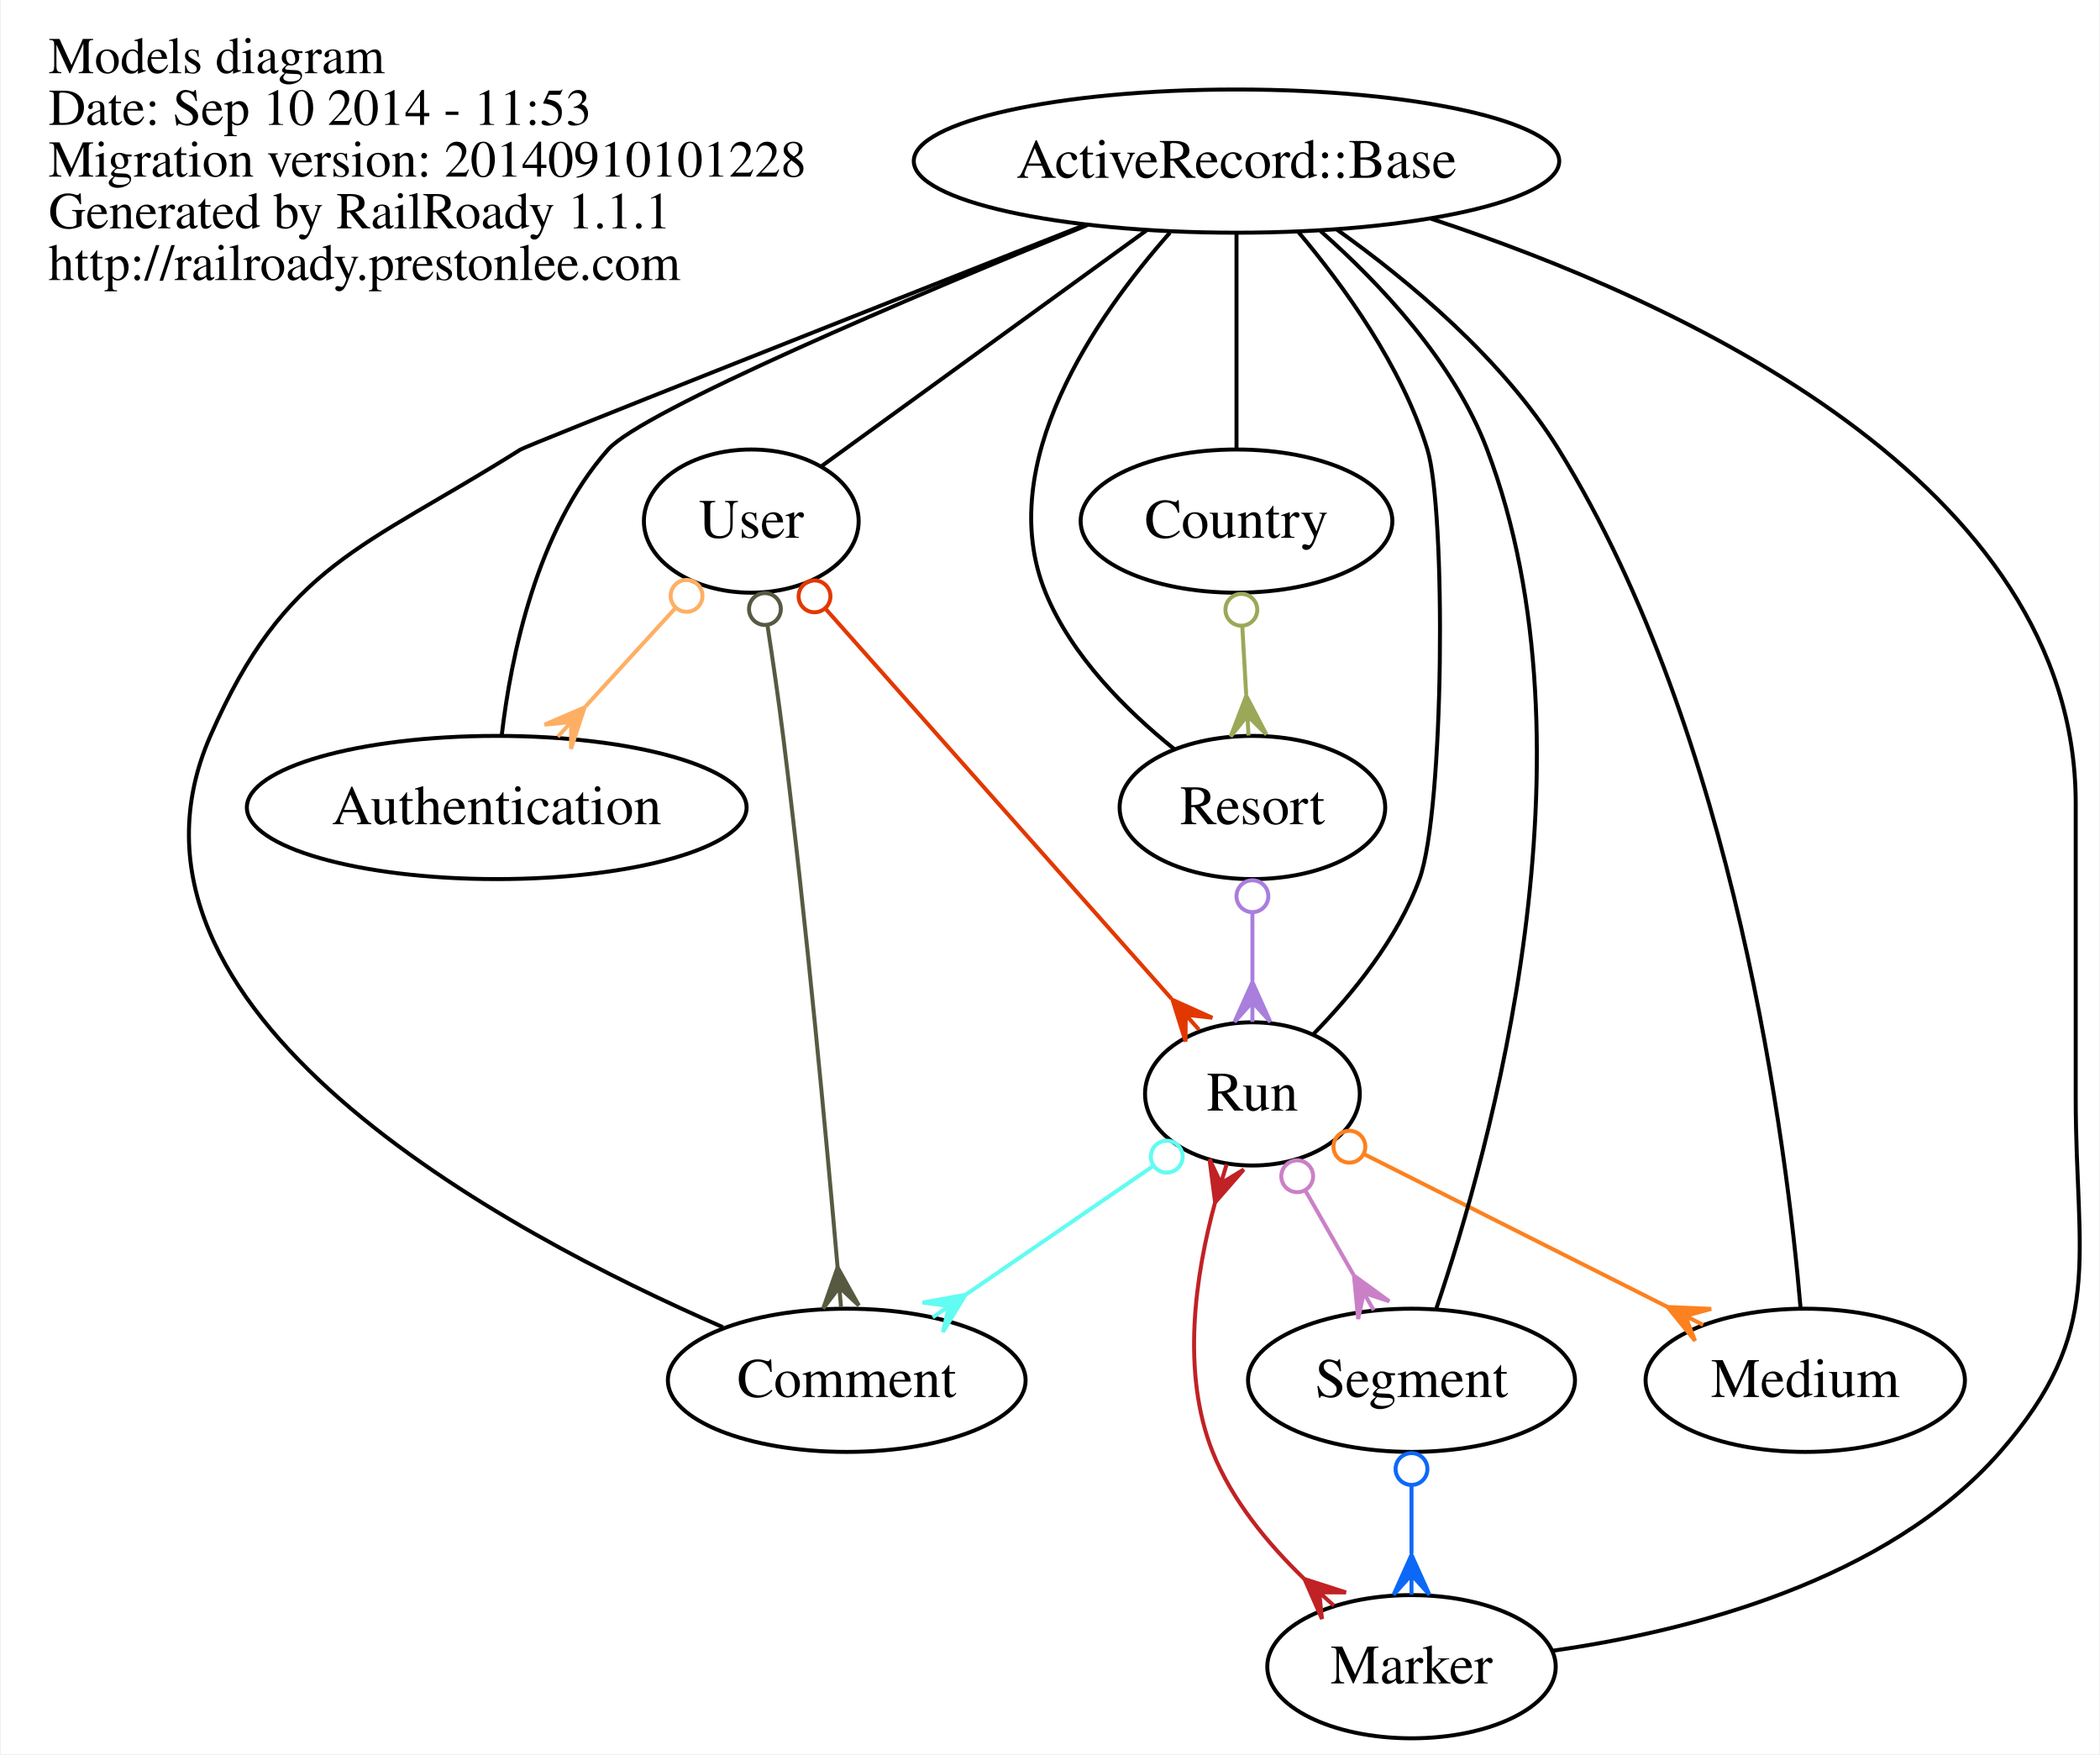
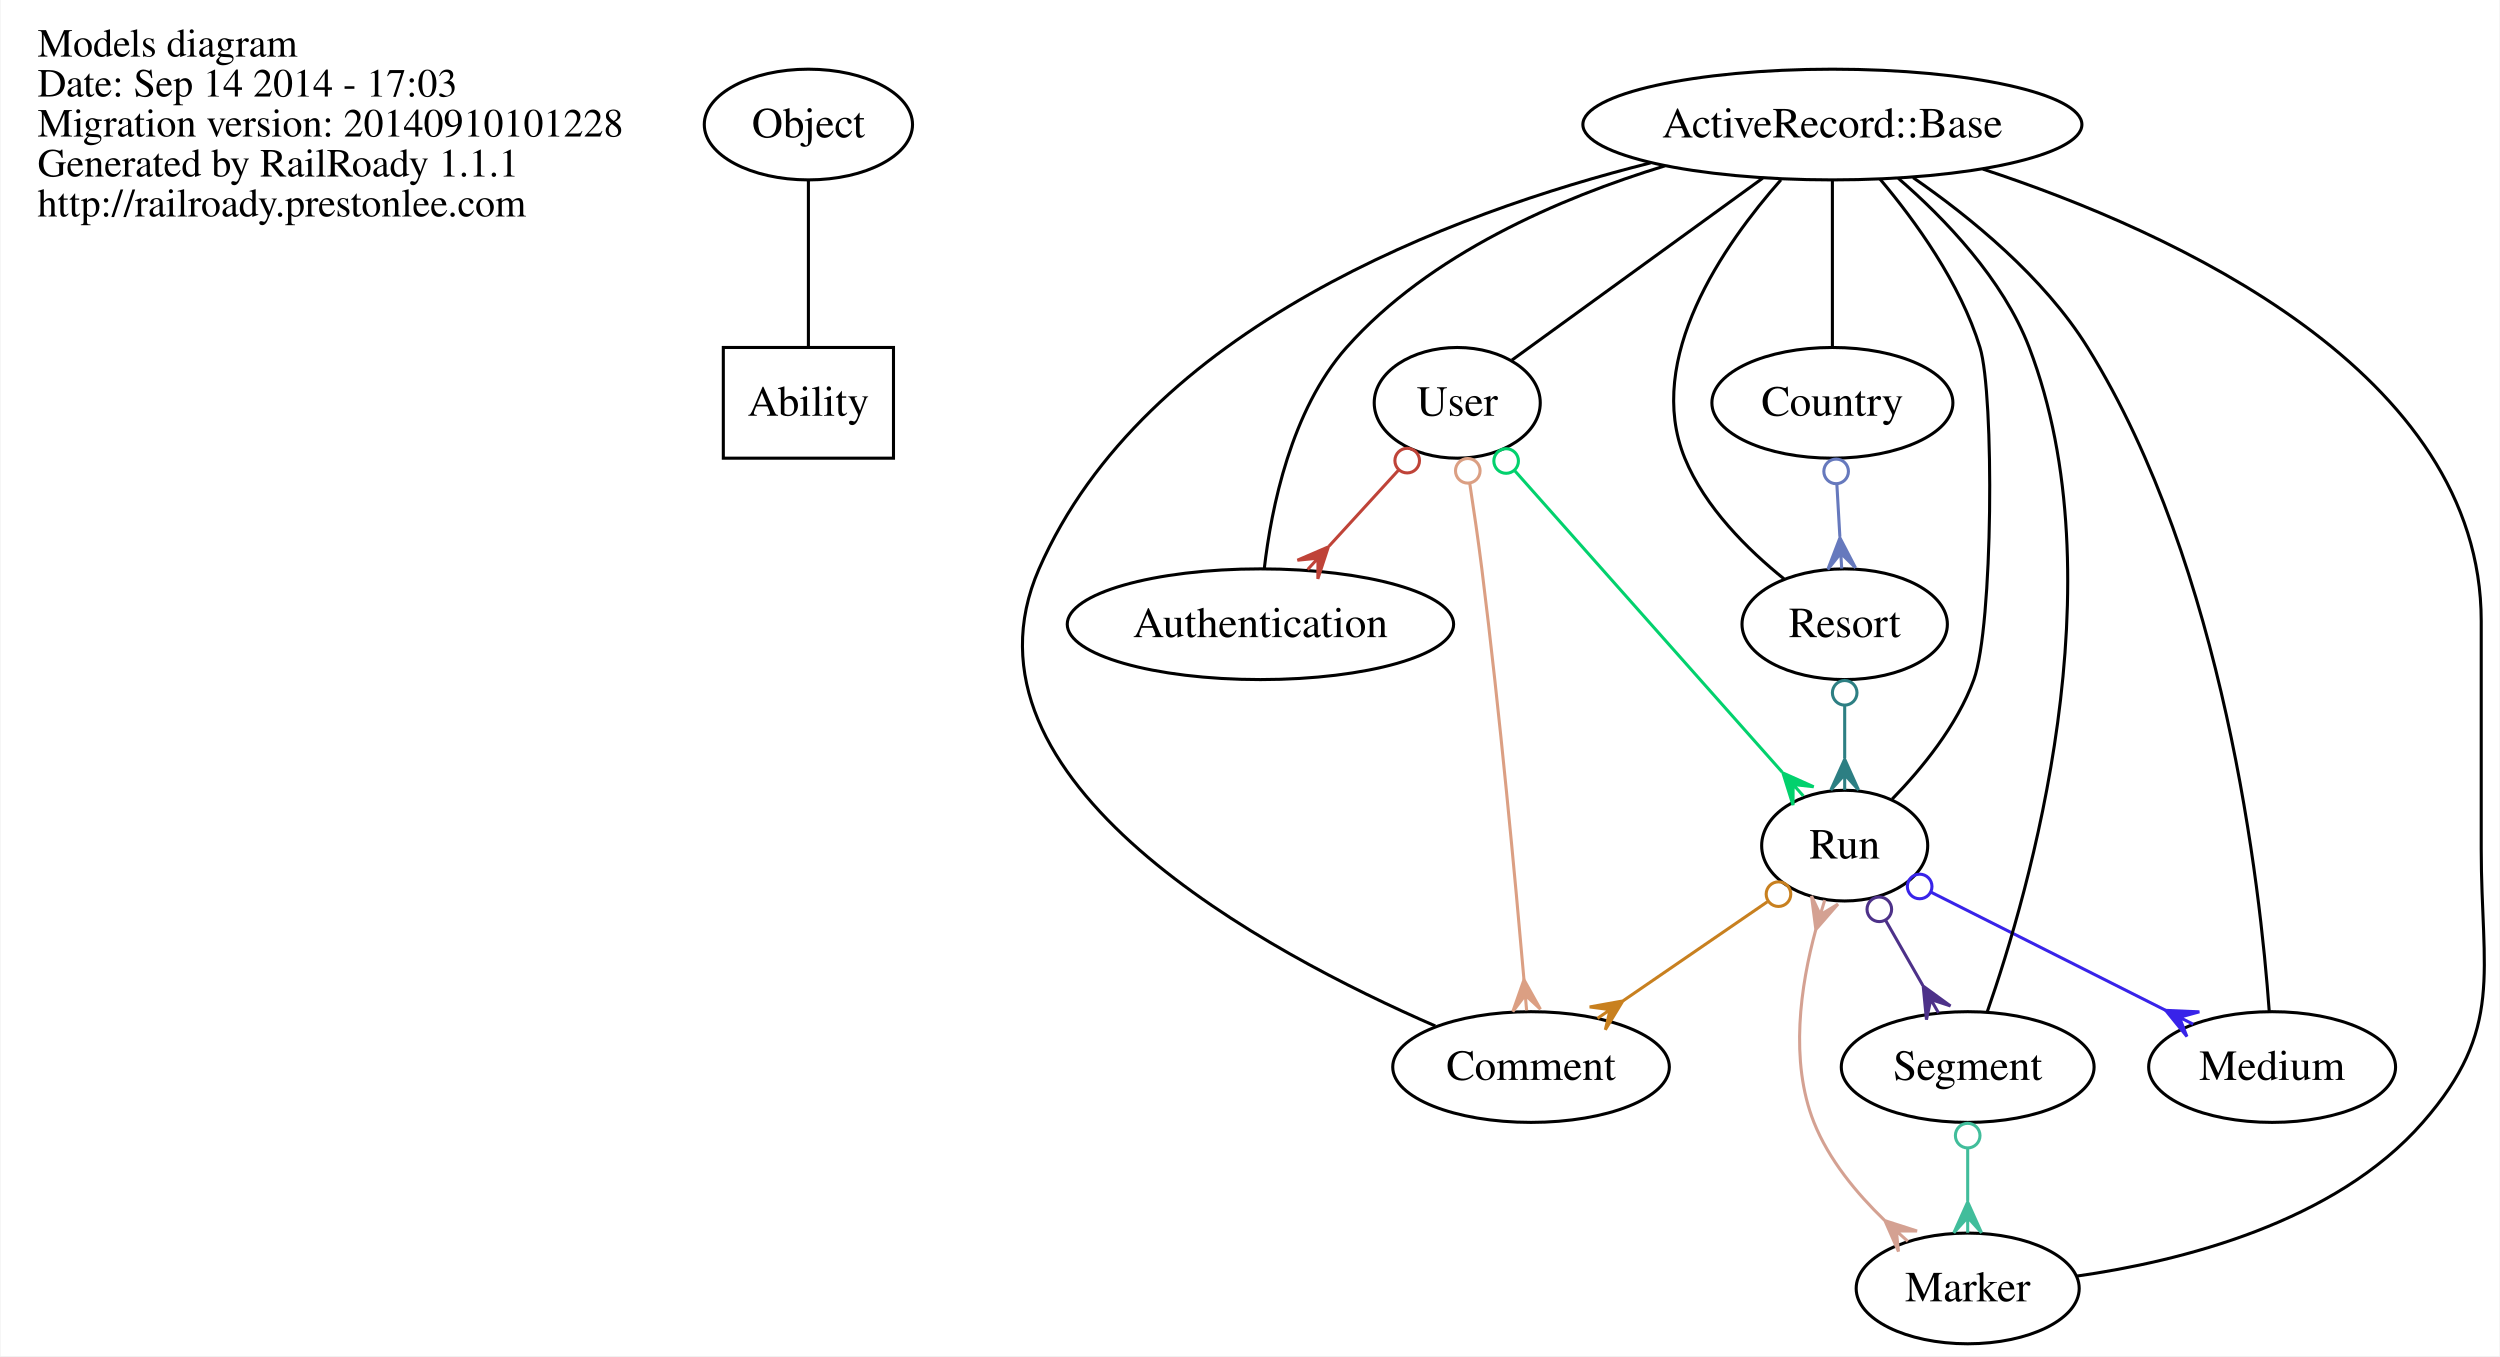
- <svg xmlns="http://www.w3.org/2000/svg" width="528pt" height="441pt" viewBox="0.00 0.00 527.59 441.00">
+ <svg xmlns="http://www.w3.org/2000/svg" width="813pt" height="441pt" viewBox="0.00 0.00 812.59 441.00">
  <g id="graph0" class="graph" transform="scale(1 1) rotate(0) translate(4 437)">
-     <polygon fill="white" stroke="none" points="-4,4 -4,-437 523.595,-437 523.595,4 -4,4" />
+     <polygon fill="white" stroke="none" points="-4,4 -4,-437 808.595,-437 808.595,4 -4,4" />
    <g id="node1" class="node">
      <text text-anchor="start" x="8" y="-418.6" font-family="Times,serif" font-size="13.00">Models diagram</text>
-       <text text-anchor="start" x="8" y="-405.6" font-family="Times,serif" font-size="13.00">Date: Sep 10 2014 - 11:53</text>
+       <text text-anchor="start" x="8" y="-405.6" font-family="Times,serif" font-size="13.00">Date: Sep 14 2014 - 17:03</text>
      <text text-anchor="start" x="8" y="-392.6" font-family="Times,serif" font-size="13.00">Migration version: 20140910101228</text>
      <text text-anchor="start" x="8" y="-379.6" font-family="Times,serif" font-size="13.00">Generated by RailRoady 1.1.1</text>
      <text text-anchor="start" x="8" y="-366.6" font-family="Times,serif" font-size="13.00">http://railroady.prestonlee.com</text>
    </g>
    <g id="node2" class="node">
-       <ellipse fill="none" stroke="black" cx="120.688" cy="-234" rx="62.825" ry="18" />
-       <text text-anchor="middle" x="120.688" y="-229.8" font-family="Times,serif" font-size="14.00">Authentication</text>
+       <polygon fill="none" stroke="black" points="286.358,-324 231.018,-324 231.018,-288 286.358,-288 286.358,-324" />
+       <text text-anchor="middle" x="258.688" y="-301.8" font-family="Times,serif" font-size="14.00">Ability</text>
    </g>
    <g id="node3" class="node">
-       <ellipse fill="none" stroke="black" cx="208.688" cy="-90" rx="44.977" ry="18" />
-       <text text-anchor="middle" x="208.688" y="-85.8" font-family="Times,serif" font-size="14.00">Comment</text>
+       <ellipse fill="none" stroke="black" cx="405.688" cy="-234" rx="62.825" ry="18" />
+       <text text-anchor="middle" x="405.688" y="-229.8" font-family="Times,serif" font-size="14.00">Authentication</text>
    </g>
    <g id="node4" class="node">
-       <ellipse fill="none" stroke="black" cx="306.688" cy="-306" rx="39.189" ry="18" />
-       <text text-anchor="middle" x="306.688" y="-301.8" font-family="Times,serif" font-size="14.00">Country</text>
+       <ellipse fill="none" stroke="black" cx="493.688" cy="-90" rx="44.977" ry="18" />
+       <text text-anchor="middle" x="493.688" y="-85.8" font-family="Times,serif" font-size="14.00">Comment</text>
+     </g>
+     <g id="node5" class="node">
+       <ellipse fill="none" stroke="black" cx="591.688" cy="-306" rx="39.189" ry="18" />
+       <text text-anchor="middle" x="591.688" y="-301.8" font-family="Times,serif" font-size="14.00">Country</text>
+     </g>
+     <g id="node8" class="node">
+       <ellipse fill="none" stroke="black" cx="595.688" cy="-234" rx="33.392" ry="18" />
+       <text text-anchor="middle" x="595.688" y="-229.8" font-family="Times,serif" font-size="14.00">Resort</text>
+     </g>
+     <g id="edge4" class="edge">
+       <path fill="none" stroke="#6679bd" d="M593.137,-279.64C593.456,-274.063 593.794,-268.132 594.118,-262.476" />
+       <ellipse fill="none" stroke="#6679bd" cx="592.905" cy="-283.703" rx="4" ry="4" />
+       <polygon fill="#6679bd" stroke="#6679bd" points="594.14,-262.088 599.203,-252.361 594.425,-257.096 594.71,-252.104 594.71,-252.104 594.71,-252.104 594.425,-257.096 590.218,-251.848 594.14,-262.088 594.14,-262.088" />
+     </g>
+     <g id="node6" class="node">
+       <ellipse fill="none" stroke="black" cx="635.688" cy="-18" rx="36.264" ry="18" />
+       <text text-anchor="middle" x="635.688" y="-13.8" font-family="Times,serif" font-size="14.00">Marker</text>
    </g>
    <g id="node7" class="node">
-       <ellipse fill="none" stroke="black" cx="310.688" cy="-234" rx="33.392" ry="18" />
-       <text text-anchor="middle" x="310.688" y="-229.8" font-family="Times,serif" font-size="14.00">Resort</text>
+       <ellipse fill="none" stroke="black" cx="734.688" cy="-90" rx="40.149" ry="18" />
+       <text text-anchor="middle" x="734.688" y="-85.8" font-family="Times,serif" font-size="14.00">Medium</text>
+     </g>
+     <g id="node9" class="node">
+       <ellipse fill="none" stroke="black" cx="595.688" cy="-162" rx="27" ry="18" />
+       <text text-anchor="middle" x="595.688" y="-157.8" font-family="Times,serif" font-size="14.00">Run</text>
+     </g>
+     <g id="edge8" class="edge">
+       <path fill="none" stroke="#2d7f83" d="M595.688,-207.64C595.688,-202.063 595.688,-196.132 595.688,-190.476" />
+       <ellipse fill="none" stroke="#2d7f83" cx="595.688" cy="-211.697" rx="4" ry="4" />
+       <polygon fill="#2d7f83" stroke="#2d7f83" points="595.688,-190.104 600.188,-180.104 595.688,-185.104 595.688,-180.104 595.688,-180.104 595.688,-180.104 595.688,-185.104 591.188,-180.104 595.688,-190.104 595.688,-190.104" />
+     </g>
+     <g id="edge12" class="edge">
+       <path fill="none" stroke="#c8801f" d="M570.538,-143.74C556.369,-134.016 538.582,-121.809 523.689,-111.589" />
+       <ellipse fill="none" stroke="#c8801f" cx="574.154" cy="-146.222" rx="4" ry="4" />
+       <polygon fill="#c8801f" stroke="#c8801f" points="523.549,-111.493 517.85,-102.124 519.426,-108.664 515.304,-105.834 515.304,-105.834 515.304,-105.834 519.426,-108.664 512.757,-109.545 523.549,-111.493 523.549,-111.493" />
+     </g>
+     <g id="edge11" class="edge">
+       <path fill="none" stroke="#d4a192" d="M586.285,-134.641C581.32,-116.448 577.733,-92.024 585.688,-72 590.504,-59.877 599.554,-48.92 608.644,-40.157" />
+       <polygon fill="#d4a192" stroke="#d4a192" points="586.31,-134.724 584.898,-145.598 587.757,-139.51 589.205,-144.296 589.205,-144.296 589.205,-144.296 587.757,-139.51 593.512,-142.993 586.31,-134.724 586.31,-134.724" />
+       <polygon fill="#d4a192" stroke="#d4a192" points="608.777,-40.038 619.214,-36.675 612.488,-36.687 616.198,-33.336 616.198,-33.336 616.198,-33.336 612.488,-36.687 613.182,-29.996 608.777,-40.038 608.777,-40.038" />
+     </g>
+     <g id="edge13" class="edge">
+       <path fill="none" stroke="#3823e9" d="M623.85,-146.817C645.857,-135.735 676.549,-120.279 700.057,-108.44" />
+       <ellipse fill="none" stroke="#3823e9" cx="620.07" cy="-148.721" rx="4" ry="4" />
+       <polygon fill="#3823e9" stroke="#3823e9" points="700.07,-108.433 711.026,-107.954 704.536,-106.184 709.002,-103.935 709.002,-103.935 709.002,-103.935 704.536,-106.184 706.978,-99.916 700.07,-108.433 700.07,-108.433" />
+     </g>
+     <g id="node10" class="node">
+       <ellipse fill="none" stroke="black" cx="635.688" cy="-90" rx="41.109" ry="18" />
+       <text text-anchor="middle" x="635.688" y="-85.8" font-family="Times,serif" font-size="14.00">Segment</text>
+     </g>
+     <g id="edge10" class="edge">
+       <path fill="none" stroke="#4d3189" d="M609.068,-137.585C612.924,-130.837 617.15,-123.441 621.077,-116.569" />
+       <ellipse fill="none" stroke="#4d3189" cx="606.95" cy="-141.292" rx="4" ry="4" />
+       <polygon fill="#4d3189" stroke="#4d3189" points="621.222,-116.316 630.09,-109.866 623.702,-111.975 626.183,-107.633 626.183,-107.633 626.183,-107.633 623.702,-111.975 622.276,-105.401 621.222,-116.316 621.222,-116.316" />
+     </g>
+     <g id="edge15" class="edge">
+       <path fill="none" stroke="#41bd9b" d="M635.688,-63.64C635.688,-58.063 635.688,-52.132 635.688,-46.476" />
+       <ellipse fill="none" stroke="#41bd9b" cx="635.688" cy="-67.697" rx="4" ry="4" />
+       <polygon fill="#41bd9b" stroke="#41bd9b" points="635.688,-46.104 640.188,-36.104 635.688,-41.104 635.688,-36.104 635.688,-36.104 635.688,-36.104 635.688,-41.104 631.188,-36.104 635.688,-46.104 635.688,-46.104" />
+     </g>
+     <g id="node11" class="node">
+       <ellipse fill="none" stroke="black" cx="469.688" cy="-306" rx="27" ry="18" />
+       <text text-anchor="middle" x="469.688" y="-301.8" font-family="Times,serif" font-size="14.00">User</text>
+     </g>
+     <g id="edge19" class="edge">
+       <path fill="none" stroke="#bf4338" d="M450.514,-284.028C443.445,-276.297 435.377,-267.472 428.051,-259.46" />
+       <ellipse fill="none" stroke="#bf4338" cx="453.416" cy="-287.203" rx="4" ry="4" />
+       <polygon fill="#bf4338" stroke="#bf4338" points="427.785,-259.169 424.359,-248.753 424.412,-255.479 421.038,-251.789 421.038,-251.789 421.038,-251.789 424.412,-255.479 417.717,-254.825 427.785,-259.169 427.785,-259.169" />
+     </g>
+     <g id="edge18" class="edge">
+       <path fill="none" stroke="#db9f83" d="M473.754,-279.833C475.103,-271.041 476.55,-261.097 477.688,-252 483.545,-205.173 488.605,-150.466 491.392,-118.39" />
+       <ellipse fill="none" stroke="#db9f83" cx="473.12" cy="-283.893" rx="4" ry="4" />
+       <polygon fill="#db9f83" stroke="#db9f83" points="491.392,-118.388 496.732,-108.809 491.82,-113.406 492.248,-108.424 492.248,-108.424 492.248,-108.424 491.82,-113.406 487.765,-108.039 491.392,-118.388 491.392,-118.388" />
+     </g>
+     <g id="edge17" class="edge">
+       <path fill="none" stroke="#02d16d" d="M488.403,-283.908C511.686,-257.669 551.294,-213.031 575.319,-185.955" />
+       <ellipse fill="none" stroke="#02d16d" cx="485.589" cy="-287.08" rx="4" ry="4" />
+       <polygon fill="#02d16d" stroke="#02d16d" points="575.603,-185.635 585.606,-181.142 578.921,-181.895 582.24,-178.155 582.24,-178.155 582.24,-178.155 578.921,-181.895 578.874,-175.169 575.603,-185.635 575.603,-185.635" />
+     </g>
+     <g id="node12" class="node">
+       <ellipse fill="none" stroke="black" cx="258.688" cy="-396.5" rx="33.86" ry="18" />
+       <text text-anchor="middle" x="258.688" y="-392.3" font-family="Times,serif" font-size="14.00">Object</text>
+     </g>
+     <g id="edge1" class="edge">
+       <path fill="none" stroke="black" d="M258.688,-378.436C258.688,-362.765 258.688,-339.666 258.688,-324.011" />
+     </g>
+     <g id="node13" class="node">
+       <ellipse fill="none" stroke="black" cx="591.688" cy="-396.5" rx="81.142" ry="18" />
+       <text text-anchor="middle" x="591.688" y="-392.3" font-family="Times,serif" font-size="14.00">ActiveRecord::Base</text>
+     </g>
+     <g id="edge2" class="edge">
+       <path fill="none" stroke="black" d="M537.233,-383.064C503.116,-372.635 460.652,-354.415 433.688,-324 415.636,-303.637 409.218,-271.671 406.939,-252.101" />
    </g>
    <g id="edge3" class="edge">
-       <path fill="none" stroke="#9ba858" d="M308.137,-279.64C308.456,-274.063 308.794,-268.132 309.118,-262.476" />
-       <ellipse fill="none" stroke="#9ba858" cx="307.905" cy="-283.703" rx="4" ry="4" />
-       <polygon fill="#9ba858" stroke="#9ba858" points="309.14,-262.088 314.203,-252.361 309.425,-257.096 309.71,-252.104 309.71,-252.104 309.71,-252.104 309.425,-257.096 305.218,-251.848 309.14,-262.088 309.14,-262.088" />
+       <path fill="none" stroke="black" d="M532.559,-384.031C467.648,-367.696 368.069,-330.525 333.688,-252 303.421,-182.872 407.968,-127.074 462.571,-103.346" />
    </g>
-     <g id="node5" class="node">
-       <ellipse fill="none" stroke="black" cx="350.688" cy="-18" rx="36.264" ry="18" />
-       <text text-anchor="middle" x="350.688" y="-13.8" font-family="Times,serif" font-size="14.00">Marker</text>
+     <g id="edge5" class="edge">
+       <path fill="none" stroke="black" d="M591.688,-378.436C591.688,-362.765 591.688,-339.666 591.688,-324.011" />
    </g>
-     <g id="node6" class="node">
-       <ellipse fill="none" stroke="black" cx="449.688" cy="-90" rx="40.149" ry="18" />
-       <text text-anchor="middle" x="449.688" y="-85.8" font-family="Times,serif" font-size="14.00">Medium</text>
-     </g>
-     <g id="node8" class="node">
-       <ellipse fill="none" stroke="black" cx="310.688" cy="-162" rx="27" ry="18" />
-       <text text-anchor="middle" x="310.688" y="-157.8" font-family="Times,serif" font-size="14.00">Run</text>
+     <g id="edge6" class="edge">
+       <path fill="none" stroke="black" d="M640.626,-382.006C702.957,-361.489 802.688,-316.005 802.688,-235 802.688,-235 802.688,-235 802.688,-161 802.688,-120.553 810.316,-102.445 783.688,-72 755.119,-39.336 704.946,-26.802 671.026,-21.993" />
    </g>
    <g id="edge7" class="edge">
-       <path fill="none" stroke="#a97edd" d="M310.688,-207.64C310.688,-202.063 310.688,-196.132 310.688,-190.476" />
-       <ellipse fill="none" stroke="#a97edd" cx="310.688" cy="-211.697" rx="4" ry="4" />
-       <polygon fill="#a97edd" stroke="#a97edd" points="310.688,-190.104 315.188,-180.104 310.688,-185.104 310.688,-180.104 310.688,-180.104 310.688,-180.104 310.688,-185.104 306.188,-180.104 310.688,-190.104 310.688,-190.104" />
-     </g>
-     <g id="edge11" class="edge">
-       <path fill="none" stroke="#61fcf2" d="M285.538,-143.74C271.369,-134.016 253.582,-121.809 238.689,-111.589" />
-       <ellipse fill="none" stroke="#61fcf2" cx="289.154" cy="-146.222" rx="4" ry="4" />
-       <polygon fill="#61fcf2" stroke="#61fcf2" points="238.549,-111.493 232.85,-102.124 234.426,-108.664 230.304,-105.834 230.304,-105.834 230.304,-105.834 234.426,-108.664 227.757,-109.545 238.549,-111.493 238.549,-111.493" />
-     </g>
-     <g id="edge10" class="edge">
-       <path fill="none" stroke="#c02225" d="M301.285,-134.641C296.32,-116.448 292.733,-92.024 300.688,-72 305.504,-59.877 314.554,-48.92 323.644,-40.157" />
-       <polygon fill="#c02225" stroke="#c02225" points="301.31,-134.724 299.898,-145.598 302.757,-139.51 304.205,-144.296 304.205,-144.296 304.205,-144.296 302.757,-139.51 308.512,-142.993 301.31,-134.724 301.31,-134.724" />
-       <polygon fill="#c02225" stroke="#c02225" points="323.777,-40.038 334.214,-36.675 327.488,-36.687 331.198,-33.336 331.198,-33.336 331.198,-33.336 327.488,-36.687 328.182,-29.996 323.777,-40.038 323.777,-40.038" />
-     </g>
-     <g id="edge12" class="edge">
-       <path fill="none" stroke="#fc811f" d="M338.85,-146.817C360.857,-135.735 391.549,-120.279 415.057,-108.44" />
-       <ellipse fill="none" stroke="#fc811f" cx="335.07" cy="-148.721" rx="4" ry="4" />
-       <polygon fill="#fc811f" stroke="#fc811f" points="415.07,-108.433 426.026,-107.954 419.536,-106.184 424.002,-103.935 424.002,-103.935 424.002,-103.935 419.536,-106.184 421.978,-99.916 415.07,-108.433 415.07,-108.433" />
-     </g>
-     <g id="node9" class="node">
-       <ellipse fill="none" stroke="black" cx="350.688" cy="-90" rx="41.109" ry="18" />
-       <text text-anchor="middle" x="350.688" y="-85.8" font-family="Times,serif" font-size="14.00">Segment</text>
+       <path fill="none" stroke="black" d="M617.928,-379.24C636.458,-366.431 660.437,-346.941 674.688,-324 719.212,-252.326 730.829,-148.692 733.748,-108.161" />
    </g>
    <g id="edge9" class="edge">
-       <path fill="none" stroke="#ca80c7" d="M324.068,-137.585C327.924,-130.837 332.15,-123.441 336.077,-116.569" />
-       <ellipse fill="none" stroke="#ca80c7" cx="321.95" cy="-141.292" rx="4" ry="4" />
-       <polygon fill="#ca80c7" stroke="#ca80c7" points="336.222,-116.316 345.09,-109.866 338.702,-111.975 341.183,-107.633 341.183,-107.633 341.183,-107.633 338.702,-111.975 337.276,-105.401 336.222,-116.316 336.222,-116.316" />
+       <path fill="none" stroke="black" d="M574.954,-378.517C556.325,-357.45 530.466,-320.354 543.688,-288 550.222,-272.01 564.163,-258.238 575.966,-248.744" />
    </g>
    <g id="edge14" class="edge">
-       <path fill="none" stroke="#0c68f7" d="M350.688,-63.64C350.688,-58.063 350.688,-52.132 350.688,-46.476" />
-       <ellipse fill="none" stroke="#0c68f7" cx="350.688" cy="-67.697" rx="4" ry="4" />
-       <polygon fill="#0c68f7" stroke="#0c68f7" points="350.688,-46.104 355.188,-36.104 350.688,-41.104 350.688,-36.104 350.688,-36.104 350.688,-36.104 350.688,-41.104 346.188,-36.104 350.688,-46.104 350.688,-46.104" />
-     </g>
-     <g id="node10" class="node">
-       <ellipse fill="none" stroke="black" cx="184.688" cy="-306" rx="27" ry="18" />
-       <text text-anchor="middle" x="184.688" y="-301.8" font-family="Times,serif" font-size="14.00">User</text>
-     </g>
-     <g id="edge18" class="edge">
-       <path fill="none" stroke="#feaf63" d="M165.514,-284.028C158.445,-276.297 150.377,-267.472 143.051,-259.46" />
-       <ellipse fill="none" stroke="#feaf63" cx="168.416" cy="-287.203" rx="4" ry="4" />
-       <polygon fill="#feaf63" stroke="#feaf63" points="142.785,-259.169 139.359,-248.753 139.412,-255.479 136.038,-251.789 136.038,-251.789 136.038,-251.789 139.412,-255.479 132.717,-254.825 142.785,-259.169 142.785,-259.169" />
-     </g>
-     <g id="edge17" class="edge">
-       <path fill="none" stroke="#575a41" d="M188.754,-279.833C190.103,-271.041 191.55,-261.097 192.688,-252 198.545,-205.173 203.605,-150.466 206.392,-118.39" />
-       <ellipse fill="none" stroke="#575a41" cx="188.12" cy="-283.893" rx="4" ry="4" />
-       <polygon fill="#575a41" stroke="#575a41" points="206.392,-118.388 211.732,-108.809 206.82,-113.406 207.248,-108.424 207.248,-108.424 207.248,-108.424 206.82,-113.406 202.765,-108.039 206.392,-118.388 206.392,-118.388" />
+       <path fill="none" stroke="black" d="M607.136,-378.808C618.611,-365.201 633.329,-344.882 639.688,-324 644.381,-308.589 643.967,-233.258 637.688,-216 632.229,-200.995 620.716,-186.975 611.123,-177.128" />
    </g>
    <g id="edge16" class="edge">
-       <path fill="none" stroke="#e23800" d="M203.403,-283.908C226.686,-257.669 266.294,-213.031 290.319,-185.955" />
-       <ellipse fill="none" stroke="#e23800" cx="200.589" cy="-287.08" rx="4" ry="4" />
-       <polygon fill="#e23800" stroke="#e23800" points="290.603,-185.635 300.606,-181.142 293.921,-181.895 297.24,-178.155 297.24,-178.155 297.24,-178.155 293.921,-181.895 293.874,-175.169 290.603,-185.635 290.603,-185.635" />
+       <path fill="none" stroke="black" d="M613.117,-379.013C628.21,-365.956 647.183,-346.253 655.688,-324 684.893,-247.582 655.732,-147.109 641.992,-107.794" />
    </g>
-     <g id="node11" class="node">
-       <ellipse fill="none" stroke="black" cx="306.688" cy="-396.5" rx="81.142" ry="18" />
-       <text text-anchor="middle" x="306.688" y="-392.3" font-family="Times,serif" font-size="14.00">ActiveRecord::Base</text>
-     </g>
-     <g id="edge1" class="edge">
-       <path fill="none" stroke="black" d="M269.208,-380.43C225.251,-362.466 157.251,-333.66 148.688,-324 130.636,-303.637 124.218,-271.671 121.939,-252.101" />
-     </g>
-     <g id="edge2" class="edge">
-       <path fill="none" stroke="black" d="M268.501,-380.431C216.137,-359.753 128.284,-325.005 126.688,-324 86.76,-298.869 67.61,-295.217 48.688,-252 18.421,-182.872 122.968,-127.074 177.571,-103.346" />
-     </g>
-     <g id="edge4" class="edge">
-       <path fill="none" stroke="black" d="M306.688,-378.436C306.688,-362.765 306.688,-339.666 306.688,-324.011" />
-     </g>
-     <g id="edge5" class="edge">
-       <path fill="none" stroke="black" d="M355.626,-382.006C417.957,-361.489 517.688,-316.005 517.688,-235 517.688,-235 517.688,-235 517.688,-161 517.688,-120.553 525.316,-102.445 498.688,-72 470.119,-39.336 419.946,-26.802 386.026,-21.993" />
-     </g>
-     <g id="edge6" class="edge">
-       <path fill="none" stroke="black" d="M331.855,-379.34C349.959,-366.45 373.58,-346.813 387.688,-324 432.16,-252.085 445.052,-148.59 448.512,-108.129" />
-     </g>
-     <g id="edge8" class="edge">
-       <path fill="none" stroke="black" d="M289.954,-378.517C271.325,-357.45 245.466,-320.354 258.688,-288 265.222,-272.01 279.163,-258.238 290.966,-248.744" />
-     </g>
-     <g id="edge13" class="edge">
-       <path fill="none" stroke="black" d="M322.136,-378.808C333.611,-365.201 348.329,-344.882 354.688,-324 359.381,-308.589 358.967,-233.258 352.688,-216 347.229,-200.995 335.716,-186.975 326.123,-177.128" />
-     </g>
-     <g id="edge15" class="edge">
-       <path fill="none" stroke="black" d="M327.79,-378.942C342.65,-365.849 361.328,-346.132 369.688,-324 398.512,-247.685 370.36,-147.571 356.933,-108.076" />
-     </g>
-     <g id="edge19" class="edge">
-       <path fill="none" stroke="black" d="M284.026,-379.061C260.459,-361.966 224.053,-335.556 202.476,-319.903" />
+     <g id="edge20" class="edge">
+       <path fill="none" stroke="black" d="M569.026,-379.061C545.459,-361.966 509.053,-335.556 487.476,-319.903" />
    </g>
  </g>
</svg>
